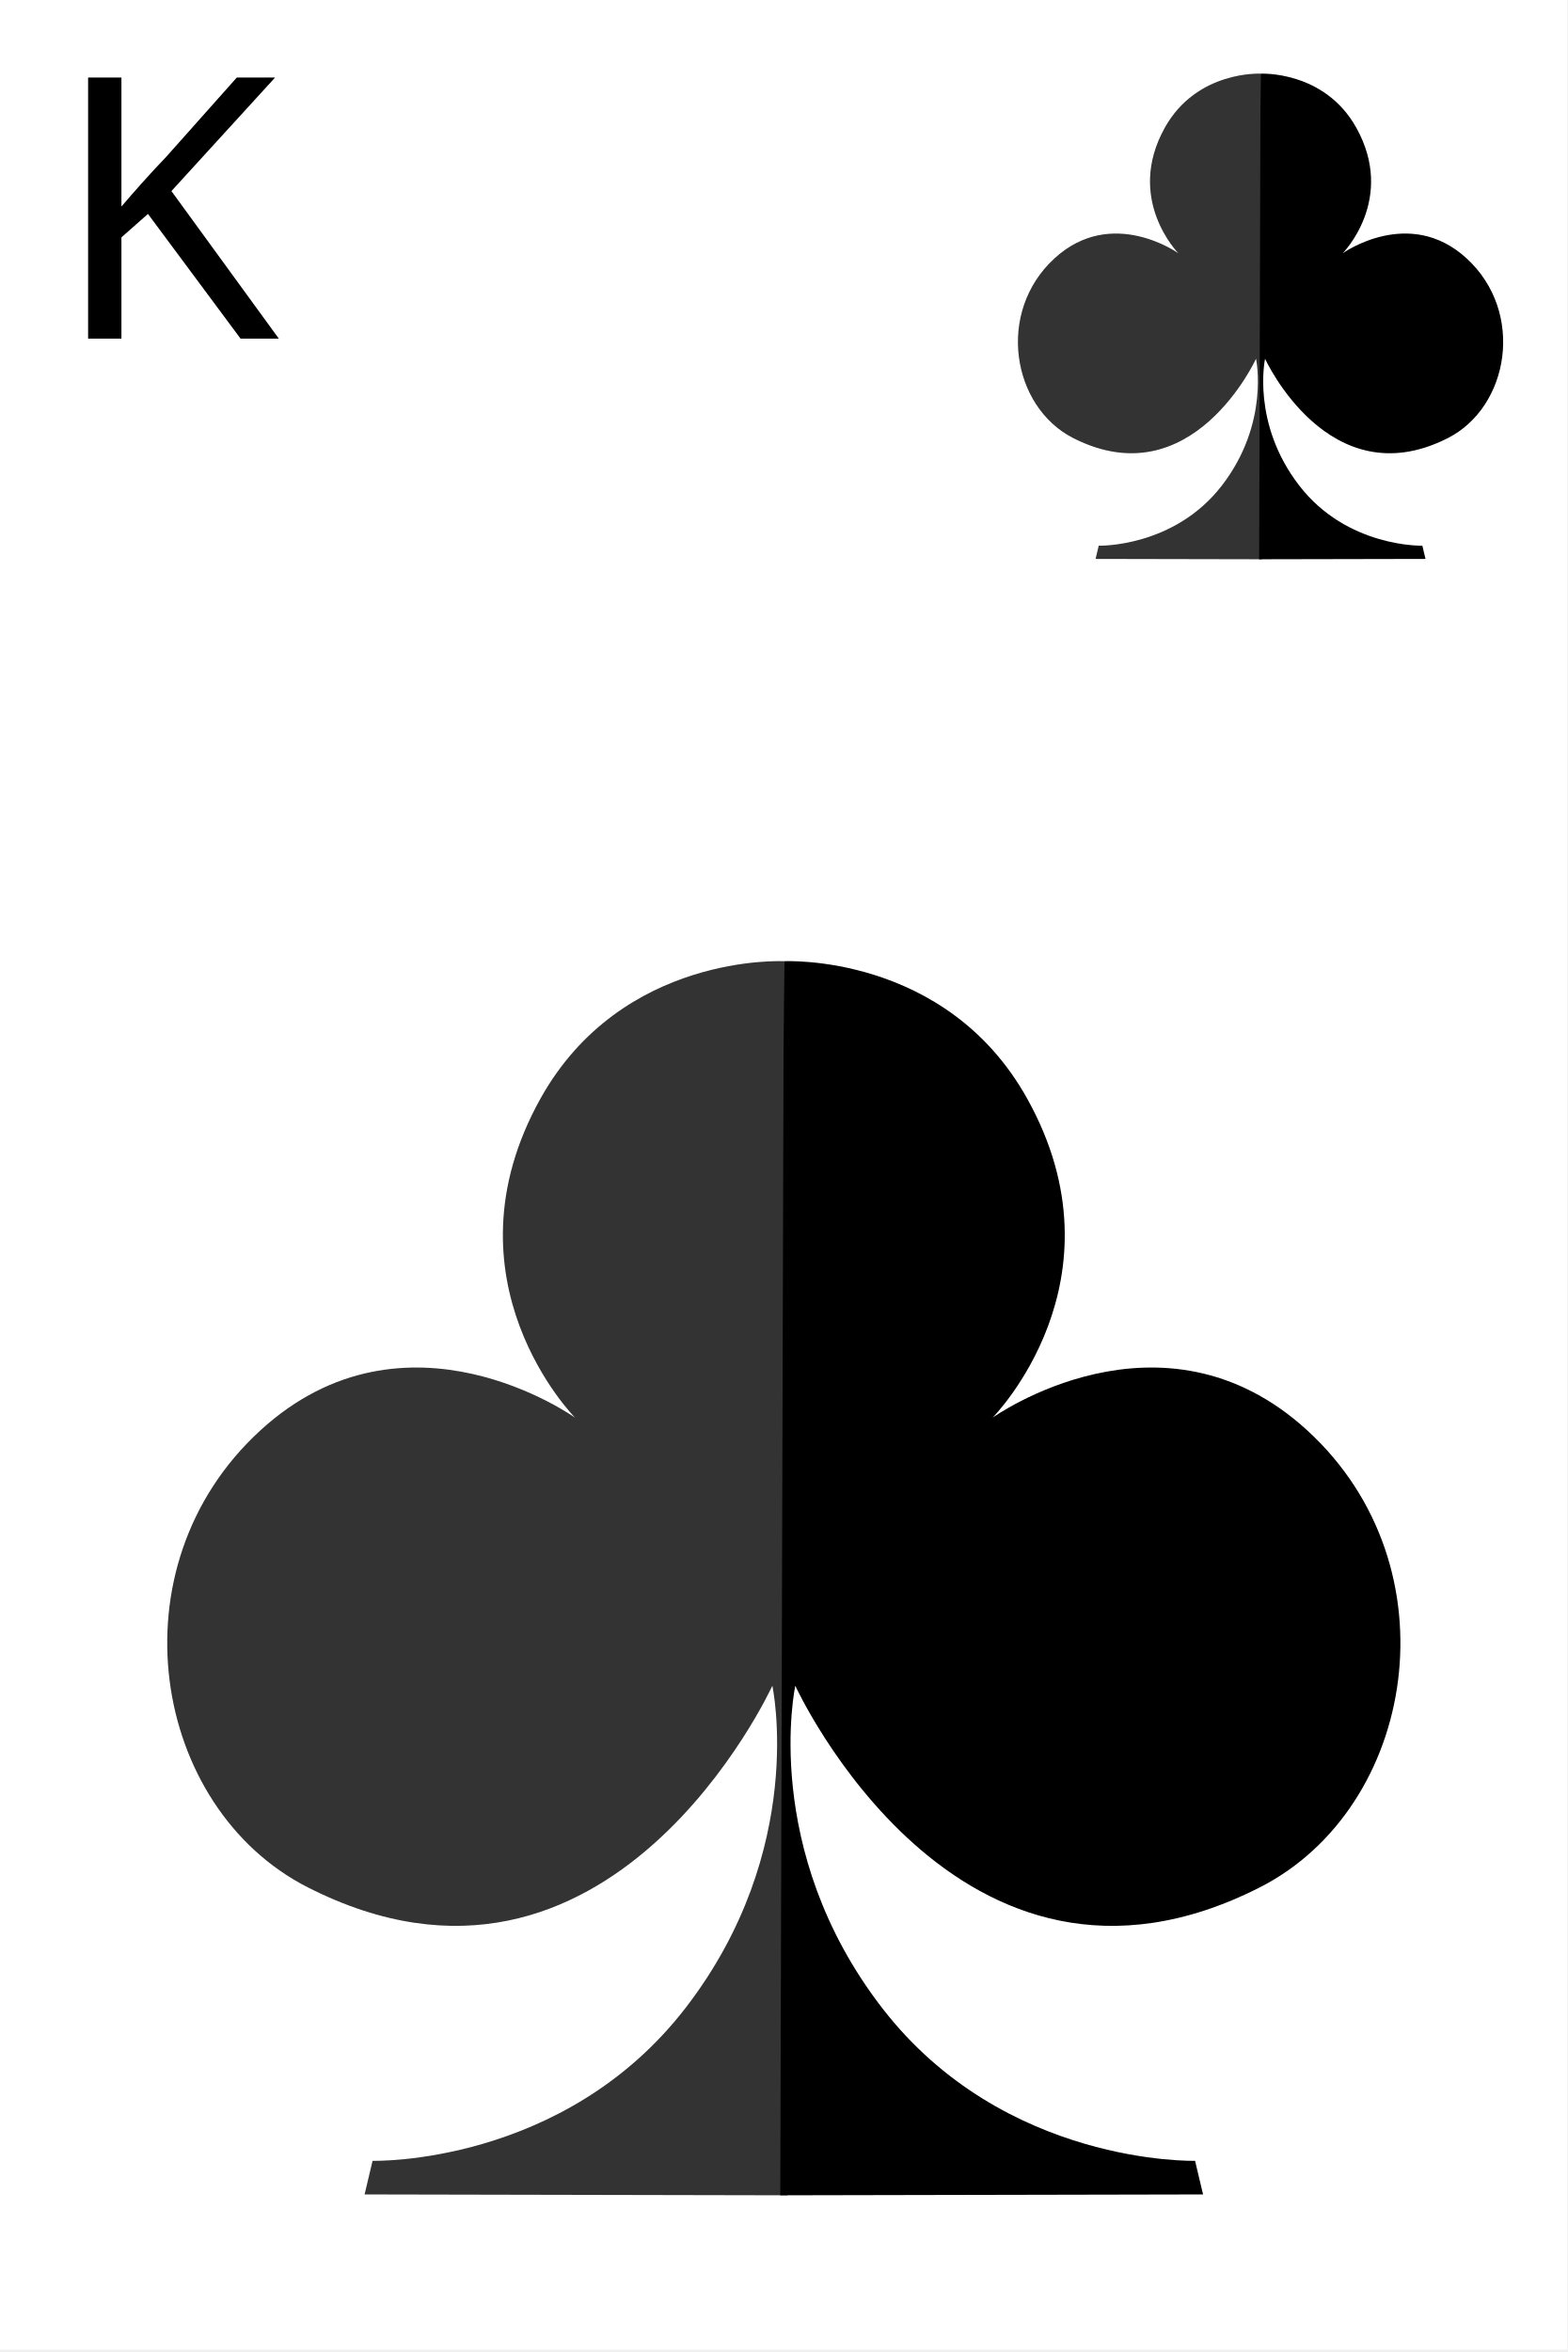
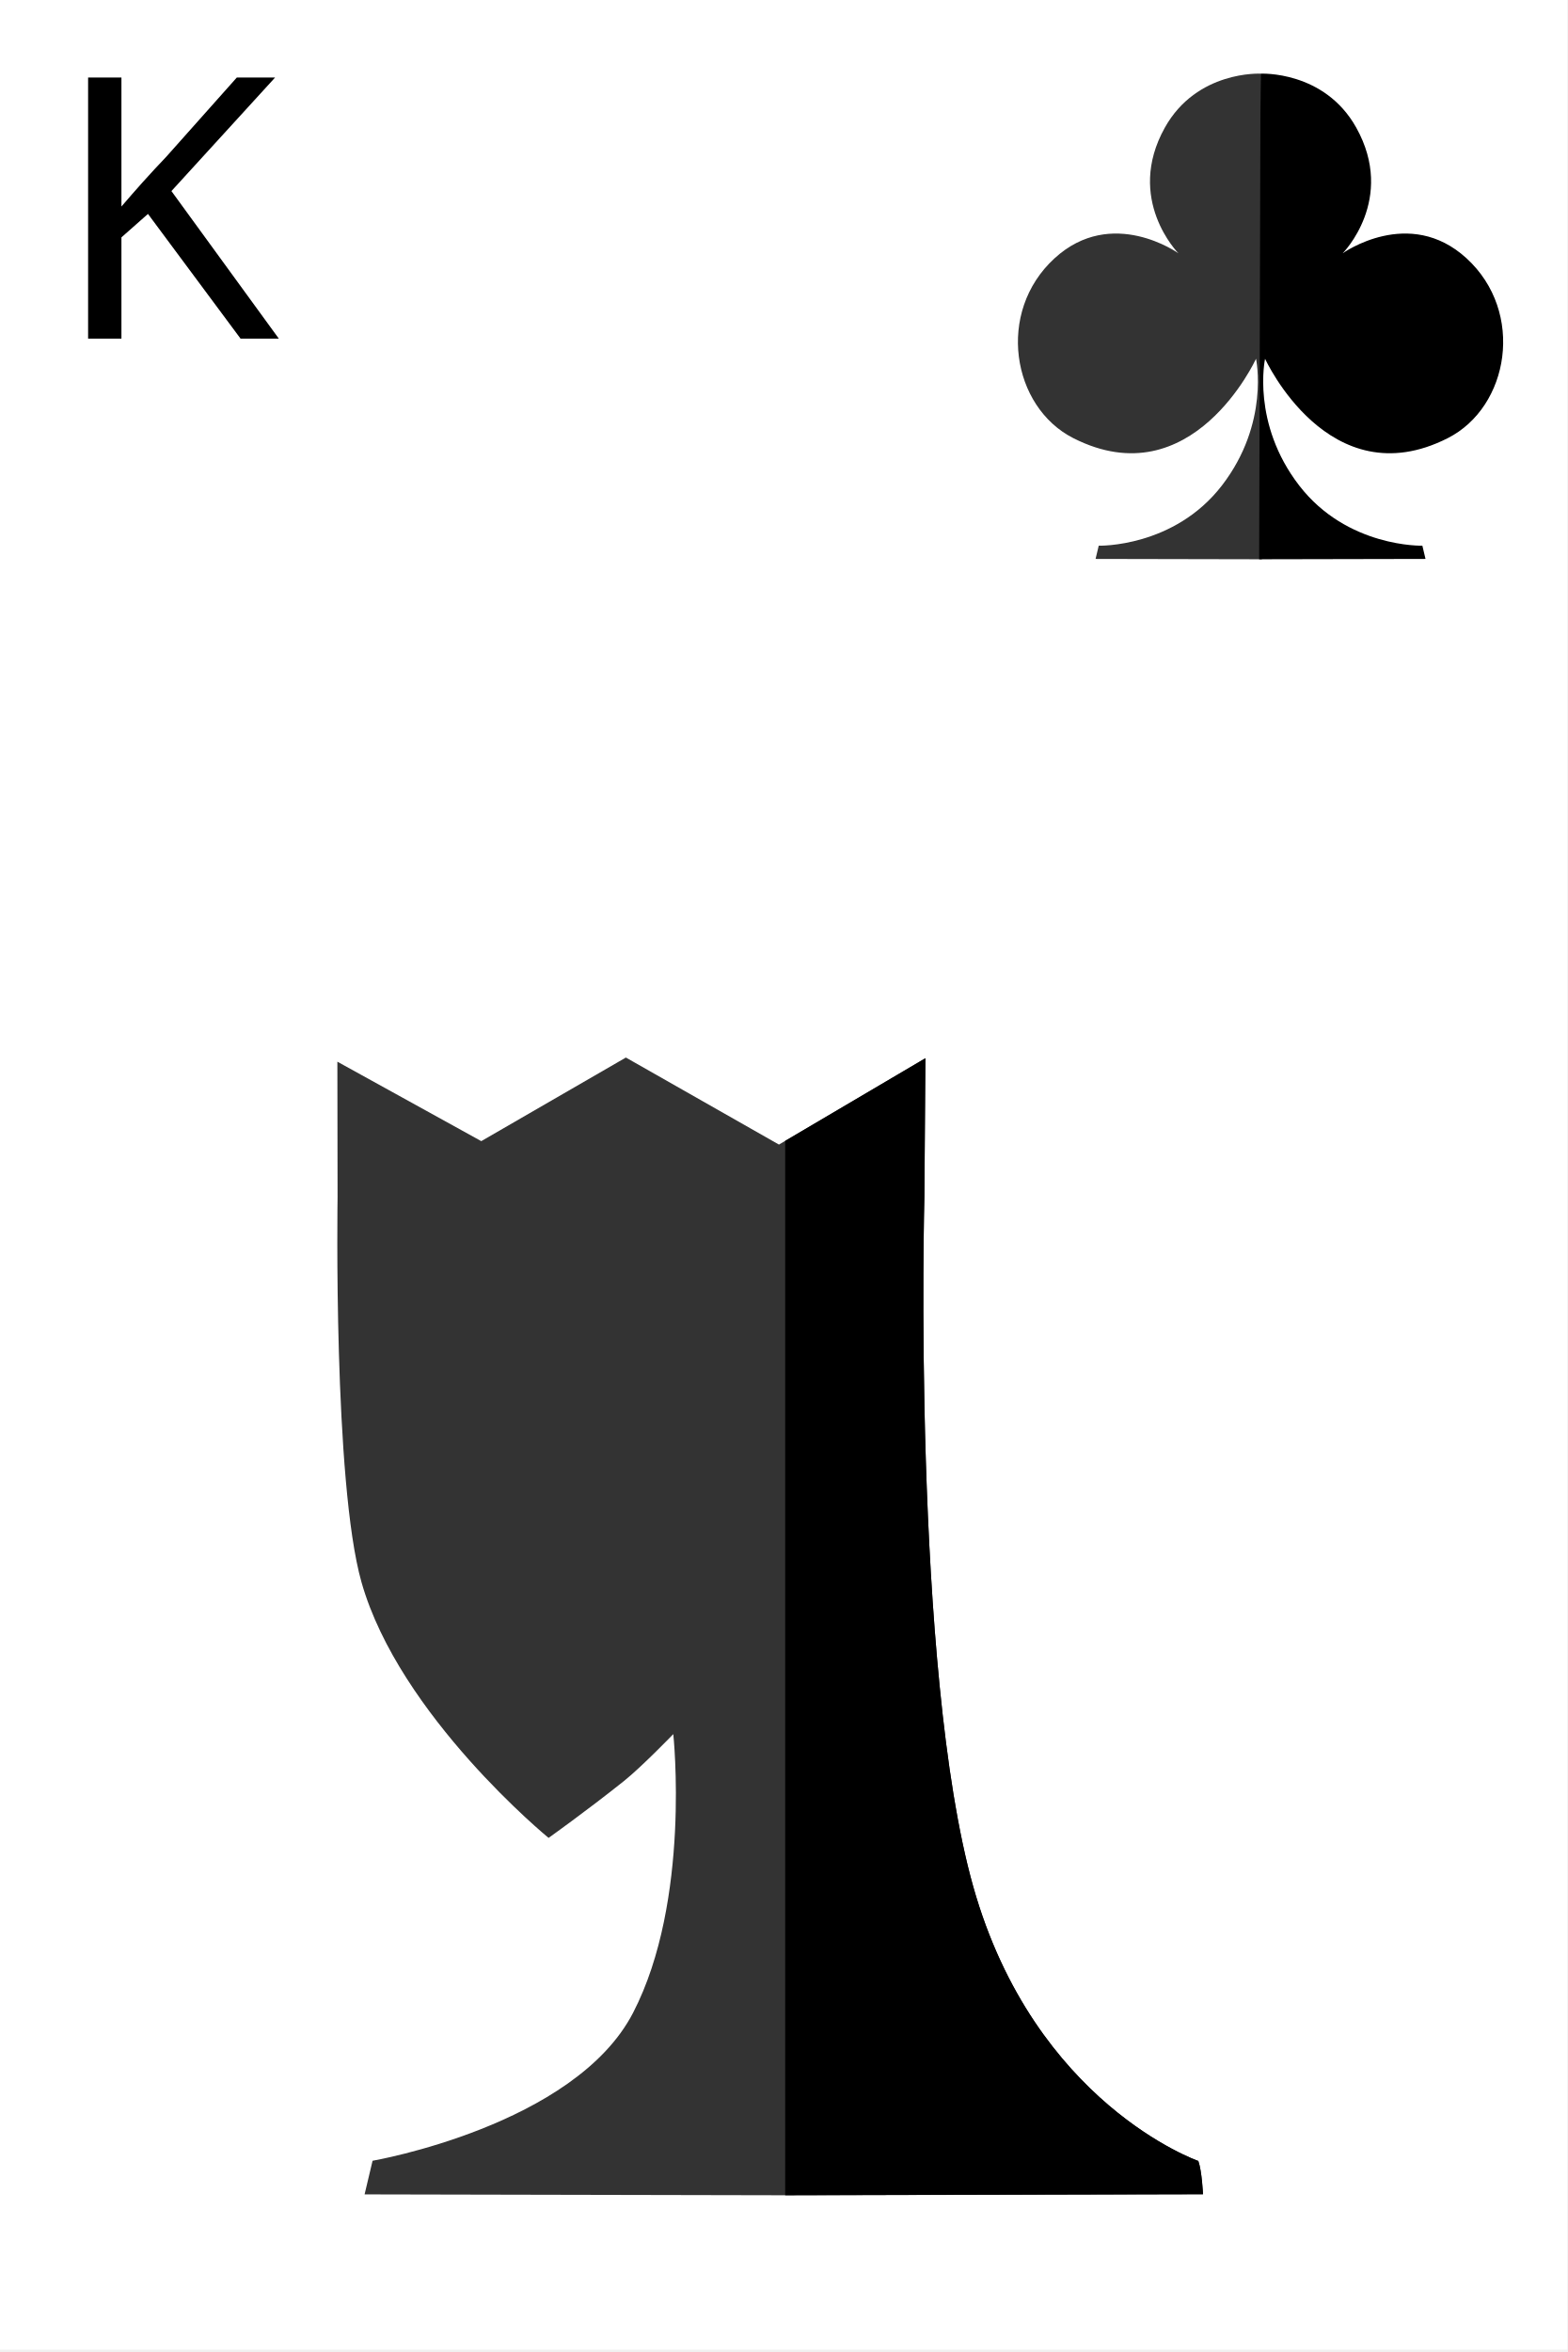
<svg xmlns="http://www.w3.org/2000/svg" width="150" height="225" viewBox="0 0 39.688 59.531" version="1.1" id="svg5">
  <defs id="defs2">
    <rect x="234.93" y="83.952" width="221.39" height="12.187" id="rect34409" />
    <mask maskUnits="userSpaceOnUse" id="mask1192">
      <rect style="fill:#ffffff;fill-opacity:1;stroke-width:0.265" id="rect1194" width="101.388" height="140.797" x="-26.153" y="82.4" />
    </mask>
  </defs>
  <g id="layer1">
    <rect style="fill:#ffffff;fill-opacity:1;stroke-width:0.265" id="rect5028" width="39.678" height="59.472" x="0" y="-2.220446e-16" />
    <text xml:space="preserve" style="font-size:9.243px;font-family:Wingdings;-inkscape-font-specification:Wingdings;text-align:center;text-anchor:middle;fill:#ff0000;stroke-width:0.77" x="1.338" y="8.571" id="text63">
      <tspan id="tspan61" x="1.338" y="8.571" style="font-style:normal;font-variant:normal;font-weight:normal;font-stretch:normal;font-family:sans-serif;-inkscape-font-specification:sans-serif;text-align:start;text-anchor:start;fill:#000000;stroke-width:0.77">K</tspan>
    </text>
-     <g id="g699" transform="translate(0.3939047,-0.229778)">
-       <path style="fill:#333333;stroke-width:0.265" d="m 19.45,24.559 c 0,0 -4.098,-0.218 -6.158,3.471 -2.575,4.613 0.873,8.083 0.873,8.083 0,0 -4.275,-3.062 -7.969,0.323 -3.778,3.461 -2.748,9.56 1.207,11.567 7.648,3.881 11.756,-5.105 11.756,-5.105 0,0 0.896,4.142 -2.194,8.15 -3.09,4.008 -7.927,3.874 -7.927,3.874 l -0.202,0.851 10.703,0.022 z" id="path552-8" />
-       <path style="fill:#000000;stroke-width:0.265" d="m 19.449,24.559 c 0,0 4.098,-0.218 6.158,3.471 2.575,4.613 -0.873,8.083 -0.873,8.083 0,0 4.275,-3.062 7.969,0.323 3.778,3.461 2.748,9.56 -1.207,11.567 -7.648,3.881 -11.756,-5.105 -11.756,-5.105 0,0 -0.896,4.142 2.194,8.15 3.09,4.008 7.927,3.874 7.927,3.874 l 0.202,0.851 -10.703,0.022 z" id="path552-5" />
-     </g>
    <g id="g699-2" transform="matrix(0.3934925,0,0,0.3934925,24.25908,-7.79962)">
      <path style="fill:#333333;stroke-width:0.265" d="m 19.45,24.559 c 0,0 -4.098,-0.218 -6.158,3.471 -2.575,4.613 0.873,8.083 0.873,8.083 0,0 -4.275,-3.062 -7.969,0.323 -3.778,3.461 -2.748,9.56 1.207,11.567 7.648,3.881 11.756,-5.105 11.756,-5.105 0,0 0.896,4.142 -2.194,8.15 -3.09,4.008 -7.927,3.874 -7.927,3.874 l -0.202,0.851 10.703,0.022 z" id="path552-52" />
      <path style="fill:#000000;stroke-width:0.265" d="m 19.449,24.559 c 0,0 4.098,-0.218 6.158,3.471 2.575,4.613 -0.873,8.083 -0.873,8.083 0,0 4.275,-3.062 7.969,0.323 3.778,3.461 2.748,9.56 -1.207,11.567 -7.648,3.881 -11.756,-5.105 -11.756,-5.105 0,0 -0.896,4.142 2.194,8.15 3.09,4.008 7.927,3.874 7.927,3.874 l 0.202,0.851 -10.703,0.022 z" id="path552-5-4" />
    </g>
    <text xml:space="preserve" transform="scale(0.2645833)" id="text34407" style="font-family:sans-serif;-inkscape-font-specification:sans-serif;white-space:pre;shape-inside:url(#rect34409);display:inline;fill:#000000;fill-opacity:0" />
+     <g id="g1150">
+       <g id="g1145">
+         <path id="path552-8-1" style="display:inline;fill:#333333;stroke-width:0.265" d="m 8.541,26.872 0.005,3.439 c 0,0 -0.113,7.205 0.606,9.737 0.961,3.381 4.736,6.471 4.736,6.471 0,0 0.971,-0.691 1.905,-1.437 0.451,-0.36 1.252,-1.19 1.252,-1.19 0,0 0.454,4.209 -1.017,7.052 -1.482,2.864 -6.596,3.747 -6.596,3.747 l -0.202,0.851 10.522,0.022 v 5.17e-4 h 0.09 0.09 v -5.17e-4 l 10.522,-0.022 c 0,0 -0.024,-0.577 -0.118,-0.846 0,0 -4.145,-1.44 -5.698,-6.943 C 23.087,42.249 23.402,30.284 23.402,30.284 l 0.026,-3.5 -3.708,2.186 -3.875,-2.203 -3.661,2.116 z" />
+       </g>
+       <path id="path552-8-1-97" style="display:inline;fill:#000000;stroke-width:0.265" d="M 23.428 26.784 L 19.878 28.876 L 19.878 55.565 L 19.934 55.565 L 19.934 55.565 L 19.934 55.564 L 30.456 55.535 C 30.455 55.514 30.43 54.96 30.338 54.696 C 30.338 54.696 26.194 53.256 24.64 47.753 C 23.087 42.249 23.402 30.284 23.402 30.284 L 23.428 26.784 z " />
+     </g>
  </g>
</svg>
